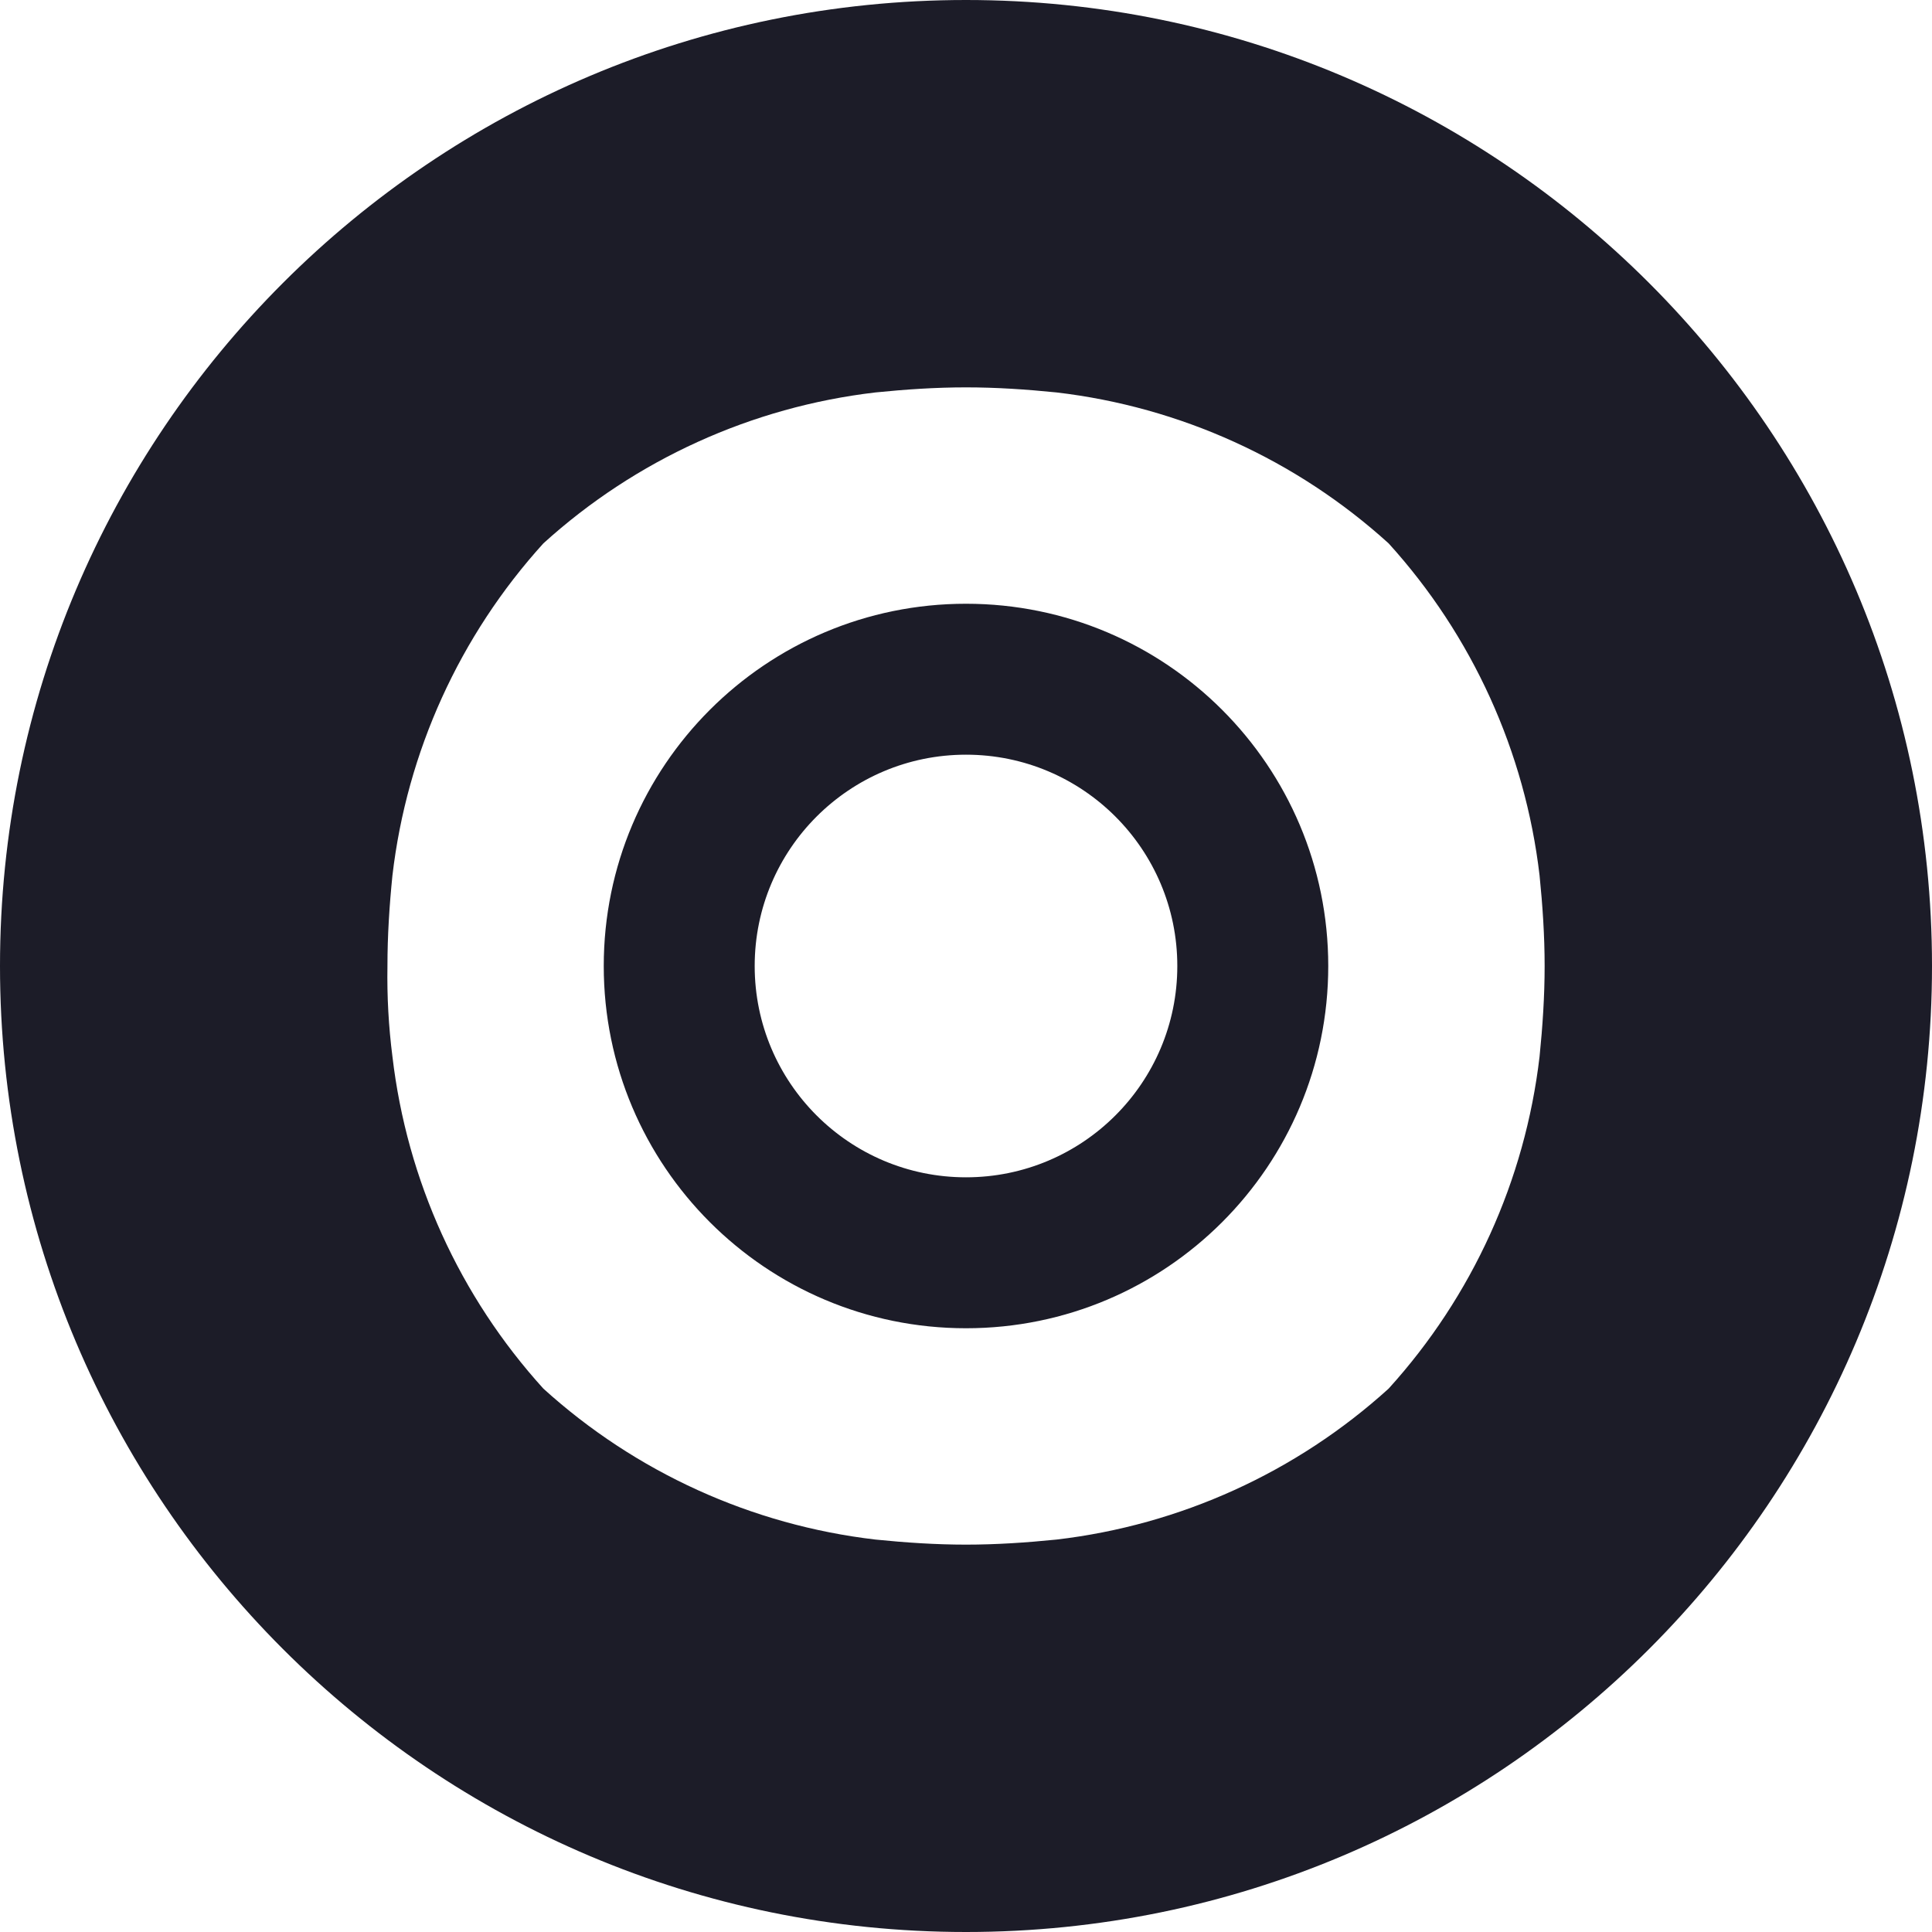
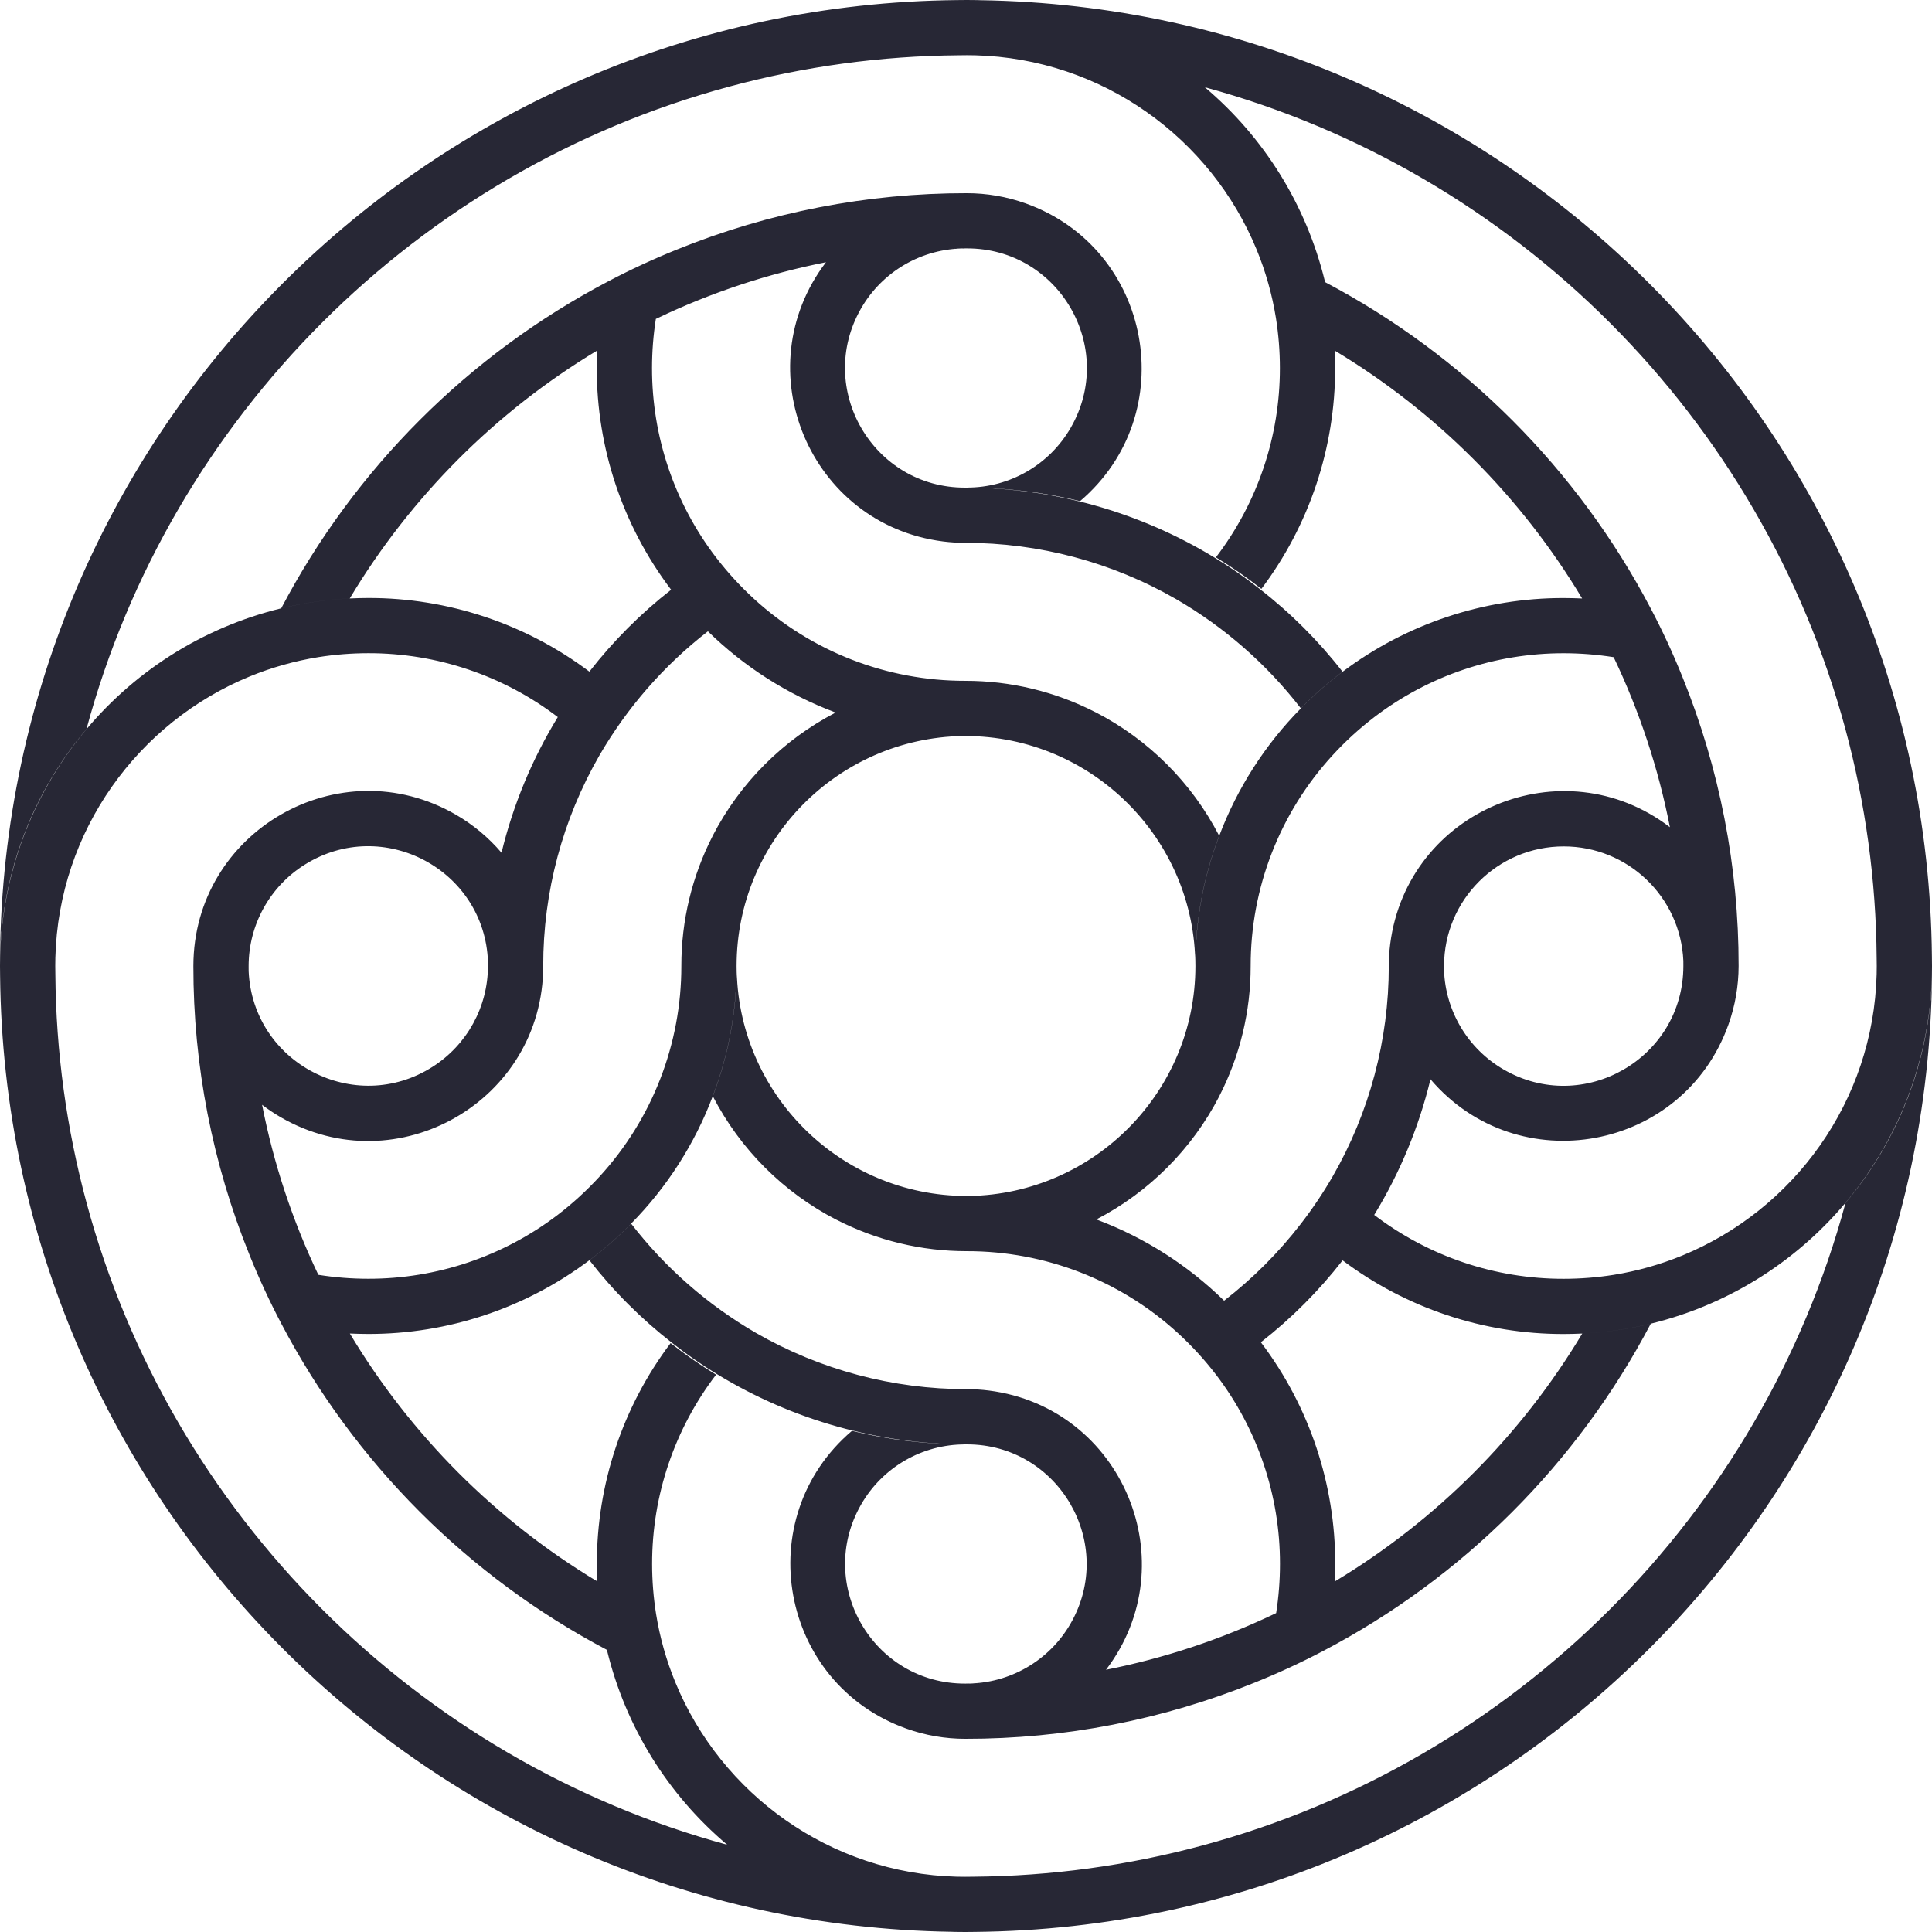
- <svg xmlns="http://www.w3.org/2000/svg" role="img" viewBox="0 0 24 24">
-   <path fill="#1C1C28" d="M12 0C5.373 0 0 5.373 0 12s5.373 12 12 12 12-5.373 12-12S18.627 0 12 0zm5.25 17.25a7.425 7.425 0 0 1-4.125 1.875c-.375.038-.75.063-1.125.063s-.75-.025-1.125-.063A7.425 7.425 0 0 1 6.75 17.25a7.425 7.425 0 0 1-1.875-4.125A7.81 7.81 0 0 1 4.813 12c0-.375.024-.75.062-1.125A7.425 7.425 0 0 1 6.75 6.75a7.425 7.425 0 0 1 4.125-1.875c.375-.038.75-.063 1.125-.063s.75.025 1.125.063A7.425 7.425 0 0 1 17.25 6.75a7.425 7.425 0 0 1 1.875 4.125c.038.375.063.75.063 1.125s-.025.75-.063 1.125A7.425 7.425 0 0 1 17.25 17.25zM12 7.5a4.5 4.5 0 1 0 0 9 4.5 4.5 0 0 0 0-9zm0 1.875a2.625 2.625 0 1 1 0 5.25 2.625 2.625 0 0 1 0-5.25z" />
+ <svg xmlns="http://www.w3.org/2000/svg" width="500" height="500" fill="none" viewBox="0 0 500 500">
+   <path fill="#272735" fill-rule="evenodd" d="M 252.783 0.024 C 251.925 0 251.066 0 250.208 0 C 249.349 0 248.492 0 247.634 0.024 C 111.485 1.381 1.357 111.402 0 247.423 C 0.555 225.867 8.45 205.146 22.378 188.686 C 44.159 107.902 107.981 44.141 188.843 22.38 C 208.158 17.176 228.06 14.464 248.064 14.309 C 248.779 14.285 249.494 14.285 250.208 14.285 C 250.921 14.285 251.639 14.285 252.353 14.309 C 285.265 15.166 313.339 35.713 325.206 64.571 C 327.551 70.27 329.231 76.222 330.21 82.307 C 330.891 86.582 331.234 90.905 331.235 95.235 C 331.259 112.946 325.437 130.17 314.674 144.235 C 318.758 146.717 322.689 149.445 326.445 152.4 C 338.863 135.932 345.565 115.861 345.535 95.235 C 345.535 93.734 345.492 92.233 345.428 90.733 C 371.707 106.547 393.695 128.578 409.461 154.886 C 407.873 154.818 406.285 154.77 404.696 154.77 C 384.058 154.738 363.969 161.433 347.476 173.841 C 343.639 176.716 340.029 179.884 336.681 183.316 C 327.41 192.712 320.209 203.946 315.542 216.294 L 315.542 216.317 C 311.441 227.075 309.349 238.494 309.371 250.006 C 309.371 282.473 283.247 308.933 250.887 309.519 L 250.231 309.517 C 217.369 309.517 190.653 282.826 190.653 249.996 C 190.674 261.507 188.582 272.927 184.482 283.684 L 184.482 283.709 C 191.568 297.432 202.755 308.609 216.486 315.683 L 216.51 315.683 C 226.943 321.038 238.504 323.821 250.231 323.802 C 270.43 323.777 289.905 331.331 304.805 344.968 C 308.413 348.266 311.722 351.875 314.696 355.753 C 325.461 369.818 331.283 387.041 331.259 404.751 C 331.257 409.008 330.926 413.258 330.269 417.465 C 330.11 417.54 329.953 417.616 329.793 417.691 C 315.932 424.301 301.301 429.155 286.237 432.137 C 307.318 404.418 290.487 364.273 255.94 359.876 C 254.047 359.635 252.141 359.514 250.232 359.514 C 231.08 359.531 212.26 354.514 195.657 344.966 C 183.15 337.727 172.173 328.119 163.341 316.682 C 159.993 320.114 156.383 323.283 152.546 326.156 C 158.775 334.165 165.981 341.364 173.995 347.585 C 177.751 350.542 181.682 353.27 185.767 355.753 C 205.192 367.57 227.495 373.813 250.232 373.8 C 274.059 373.8 288.95 399.593 277.037 420.227 C 271.508 429.803 261.291 435.703 250.232 435.703 C 251.888 435.703 253.537 435.682 255.182 435.639 C 253.392 435.691 251.595 435.715 249.791 435.715 C 225.966 435.782 211.001 410.031 222.858 389.363 C 228.39 379.718 238.672 373.781 249.791 373.812 C 239.916 373.819 230.074 372.643 220.477 370.312 C 193.955 392.876 201.805 435.691 234.607 447.377 C 239.481 449.115 244.617 450.002 249.791 450.002 C 275.497 450.035 300.966 445.086 324.789 435.43 C 330.81 433.01 336.704 430.284 342.448 427.265 C 378.645 408.293 408.212 378.754 427.219 342.576 C 421.399 343.973 415.463 344.826 409.487 345.123 C 393.721 371.432 371.73 393.463 345.452 409.279 C 345.516 407.771 345.557 406.261 345.557 404.754 C 345.588 384.128 338.885 364.057 326.468 347.588 L 326.312 347.379 C 334.209 341.211 341.315 334.091 347.468 326.183 C 363.958 338.585 384.041 345.275 404.673 345.243 C 406.27 345.243 407.866 345.194 409.462 345.124 C 415.439 344.826 421.375 343.973 427.193 342.576 C 468.956 332.395 498.757 295.546 499.975 252.578 C 500 251.723 500 250.866 500 250.01 L 500 250.003 C 500 249.148 500 248.291 499.975 247.435 C 498.623 111.865 389.221 2.123 253.696 0.052 Z M 336.681 316.695 C 330.931 324.158 324.248 330.853 316.797 336.617 C 307.426 327.441 296.25 320.311 283.978 315.682 L 283.954 315.682 L 283.727 315.596 C 297.373 308.515 308.488 297.379 315.543 283.719 L 315.543 283.695 C 320.901 273.275 323.689 261.723 323.67 250.004 C 323.647 229.818 331.209 210.359 344.855 195.483 C 348.157 191.879 351.77 188.572 355.652 185.602 C 369.737 174.845 386.975 169.03 404.698 169.055 C 409.023 169.056 413.341 169.398 417.613 170.075 L 417.615 170.078 C 424.302 184.073 429.193 198.857 432.171 214.079 C 404.471 192.927 364.26 209.692 359.791 244.257 C 359.546 246.163 359.42 248.083 359.418 250.004 C 359.433 269.143 354.412 287.946 344.857 304.528 C 342.404 308.76 339.673 312.824 336.681 316.695 Z M 404.696 219.054 C 421.277 219.046 434.922 232.1 435.65 248.665 C 435.653 249.112 435.655 249.559 435.655 250.006 C 435.634 273.856 409.802 288.739 389.158 276.796 C 379.932 271.459 374.097 261.753 373.711 251.101 C 373.713 250.738 373.716 250.371 373.716 250.006 C 373.724 232.903 387.594 219.046 404.696 219.054 Z M 355.651 314.409 C 362.3 303.539 367.212 291.697 370.207 279.312 C 392.821 305.841 435.674 297.941 447.342 265.092 C 449.062 260.248 449.945 255.146 449.953 250.006 C 449.985 224.321 445.032 198.875 435.369 175.077 C 432.944 169.062 430.216 163.174 427.194 157.436 C 408.278 121.431 378.901 91.999 342.932 73.015 L 342.866 72.735 C 338.089 53.145 327.212 35.58 311.803 22.573 C 392.347 44.507 455.876 108.137 477.598 188.698 C 482.807 207.993 485.521 227.877 485.676 247.862 C 485.701 248.577 485.701 249.292 485.701 250.006 C 485.701 250.72 485.701 251.433 485.676 252.148 C 484.818 285.028 464.251 313.074 435.369 324.933 C 429.662 327.275 423.704 328.952 417.614 329.932 C 413.333 330.611 409.007 330.953 404.673 330.956 C 386.957 330.981 369.726 325.17 355.643 314.421 Z M 315.518 216.315 L 315.518 216.291 C 308.432 202.566 297.245 191.39 283.514 184.316 L 283.49 184.316 C 273.057 178.961 261.496 176.177 249.769 176.197 C 229.57 176.222 210.095 168.669 195.194 155.031 C 191.586 151.733 188.277 148.123 185.303 144.246 C 174.539 130.181 168.717 112.958 168.741 95.246 C 168.742 90.99 169.074 86.739 169.731 82.534 L 170.206 82.308 C 184.067 75.697 198.699 70.844 213.762 67.861 C 192.681 95.581 209.514 135.727 244.062 140.124 C 245.954 140.364 247.86 140.485 249.767 140.485 C 268.919 140.468 287.739 145.484 304.342 155.032 C 316.849 162.271 327.826 171.878 336.658 183.316 C 340.006 179.884 343.615 176.716 347.453 173.841 C 341.224 165.833 334.018 158.634 326.004 152.413 C 322.247 149.456 318.317 146.729 314.232 144.246 C 294.807 132.429 272.504 126.186 249.767 126.199 C 225.94 126.266 210.977 100.515 222.832 79.847 C 228.365 70.201 238.647 64.264 249.767 64.296 C 248.101 64.296 246.441 64.318 244.784 64.361 C 246.586 64.309 248.394 64.283 250.208 64.283 C 274.034 64.217 288.997 89.969 277.142 110.636 C 271.609 120.282 261.328 126.218 250.208 126.187 C 260.084 126.181 269.924 127.356 279.522 129.687 C 306.045 107.124 298.196 64.31 265.395 52.621 C 260.52 50.885 255.383 49.997 250.208 49.998 C 224.502 49.964 199.034 54.913 175.211 64.569 C 169.19 66.99 163.295 69.716 157.551 72.735 C 121.355 91.707 91.788 121.246 72.782 157.424 C 78.601 156.027 84.537 155.174 90.513 154.877 C 106.279 128.568 128.27 106.536 154.55 90.72 C 154.483 92.229 154.441 93.738 154.441 95.246 C 154.41 115.872 161.114 135.943 173.531 152.412 L 173.688 152.62 C 165.791 158.789 158.685 165.908 152.532 173.817 C 136.041 161.415 115.959 154.726 95.327 154.758 C 93.73 154.758 92.134 154.806 90.536 154.877 C 84.56 155.174 78.624 156.027 72.806 157.424 C 31.044 167.606 1.244 204.454 0.025 247.423 C 0 248.279 0 249.137 0 249.993 C 0 250.849 0 251.707 0.025 252.565 C 1.379 388.136 110.782 497.879 246.31 499.947 L 247.217 499.975 C 248.075 500 248.934 500 249.793 500 C 250.651 500 251.508 500 252.366 499.975 C 388.515 498.618 498.642 388.598 500 252.575 C 499.445 274.132 491.55 294.853 477.621 311.313 C 455.841 392.098 392.018 455.857 311.157 477.619 C 291.842 482.823 271.94 485.535 251.936 485.691 C 251.222 485.714 250.506 485.714 249.793 485.714 C 249.078 485.714 248.361 485.714 247.647 485.691 C 214.736 484.834 186.661 464.286 174.794 435.429 C 172.448 429.729 170.769 423.777 169.789 417.692 C 169.109 413.416 168.766 409.093 168.765 404.764 C 168.74 387.054 174.563 369.83 185.326 355.765 C 181.242 353.282 177.311 350.555 173.554 347.598 C 161.137 364.066 154.434 384.138 154.465 404.764 C 154.465 406.263 154.507 407.765 154.572 409.265 C 128.294 393.45 106.305 371.421 90.539 345.114 C 92.127 345.182 93.715 345.229 95.304 345.229 C 115.944 345.262 136.031 338.567 152.524 326.158 C 156.362 323.283 159.971 320.115 163.319 316.683 C 172.59 307.286 179.791 296.053 184.458 283.705 L 184.458 283.682 C 188.559 272.924 190.651 261.505 190.63 249.993 C 190.63 217.526 216.753 191.066 249.113 190.48 L 249.769 190.481 C 282.632 190.481 309.347 217.173 309.347 250.003 C 309.326 238.492 311.418 227.073 315.518 216.315 Z M 157.067 426.985 C 121.099 408.001 91.722 378.568 72.806 342.563 C 69.784 336.825 67.056 330.937 64.632 324.921 C 54.968 301.124 50.015 275.677 50.047 249.993 C 50.074 215.144 87.817 193.392 117.984 210.841 C 122.453 213.425 126.447 216.756 129.793 220.687 C 132.788 208.302 137.699 196.46 144.349 185.59 L 144.356 185.577 C 130.273 174.829 113.043 169.018 95.327 169.044 C 90.993 169.046 86.667 169.388 82.386 170.067 C 76.296 171.047 70.338 172.724 64.631 175.066 C 35.749 186.925 15.181 214.971 14.324 247.851 C 14.299 248.565 14.299 249.279 14.299 249.993 C 14.299 250.708 14.299 251.423 14.324 252.137 C 14.479 272.123 17.193 292.007 22.402 311.303 C 44.125 391.862 107.653 455.493 188.198 477.426 C 172.789 464.419 161.911 446.854 157.135 427.264 Z M 82.387 329.923 C 86.66 330.601 90.978 330.942 95.304 330.944 C 113.026 330.967 130.263 325.153 144.349 314.396 C 148.23 311.425 151.843 308.119 155.144 304.515 C 168.792 289.639 176.353 270.18 176.331 249.993 C 176.312 238.275 179.099 226.723 184.458 216.302 L 184.458 216.278 C 191.512 202.619 202.628 191.483 216.273 184.403 L 216.047 184.317 L 216.022 184.317 C 203.751 179.686 192.576 172.557 183.204 163.381 C 171.869 172.169 162.342 183.065 155.145 195.47 C 145.59 212.051 140.568 230.856 140.585 249.993 C 140.57 284.832 102.849 306.59 72.685 289.159 C 70.999 288.184 69.377 287.102 67.829 285.918 C 70.807 301.14 75.699 315.924 82.386 329.92 Z M 64.351 251.334 C 65.409 275.16 91.863 288.907 111.968 276.077 C 120.877 270.392 126.273 260.559 126.284 249.993 C 126.284 249.628 126.285 249.262 126.289 248.899 C 125.425 225.064 99.084 211.104 78.874 223.768 C 69.843 229.428 64.355 239.334 64.346 249.993 C 64.346 250.442 64.347 250.888 64.351 251.334 Z" />
</svg>
